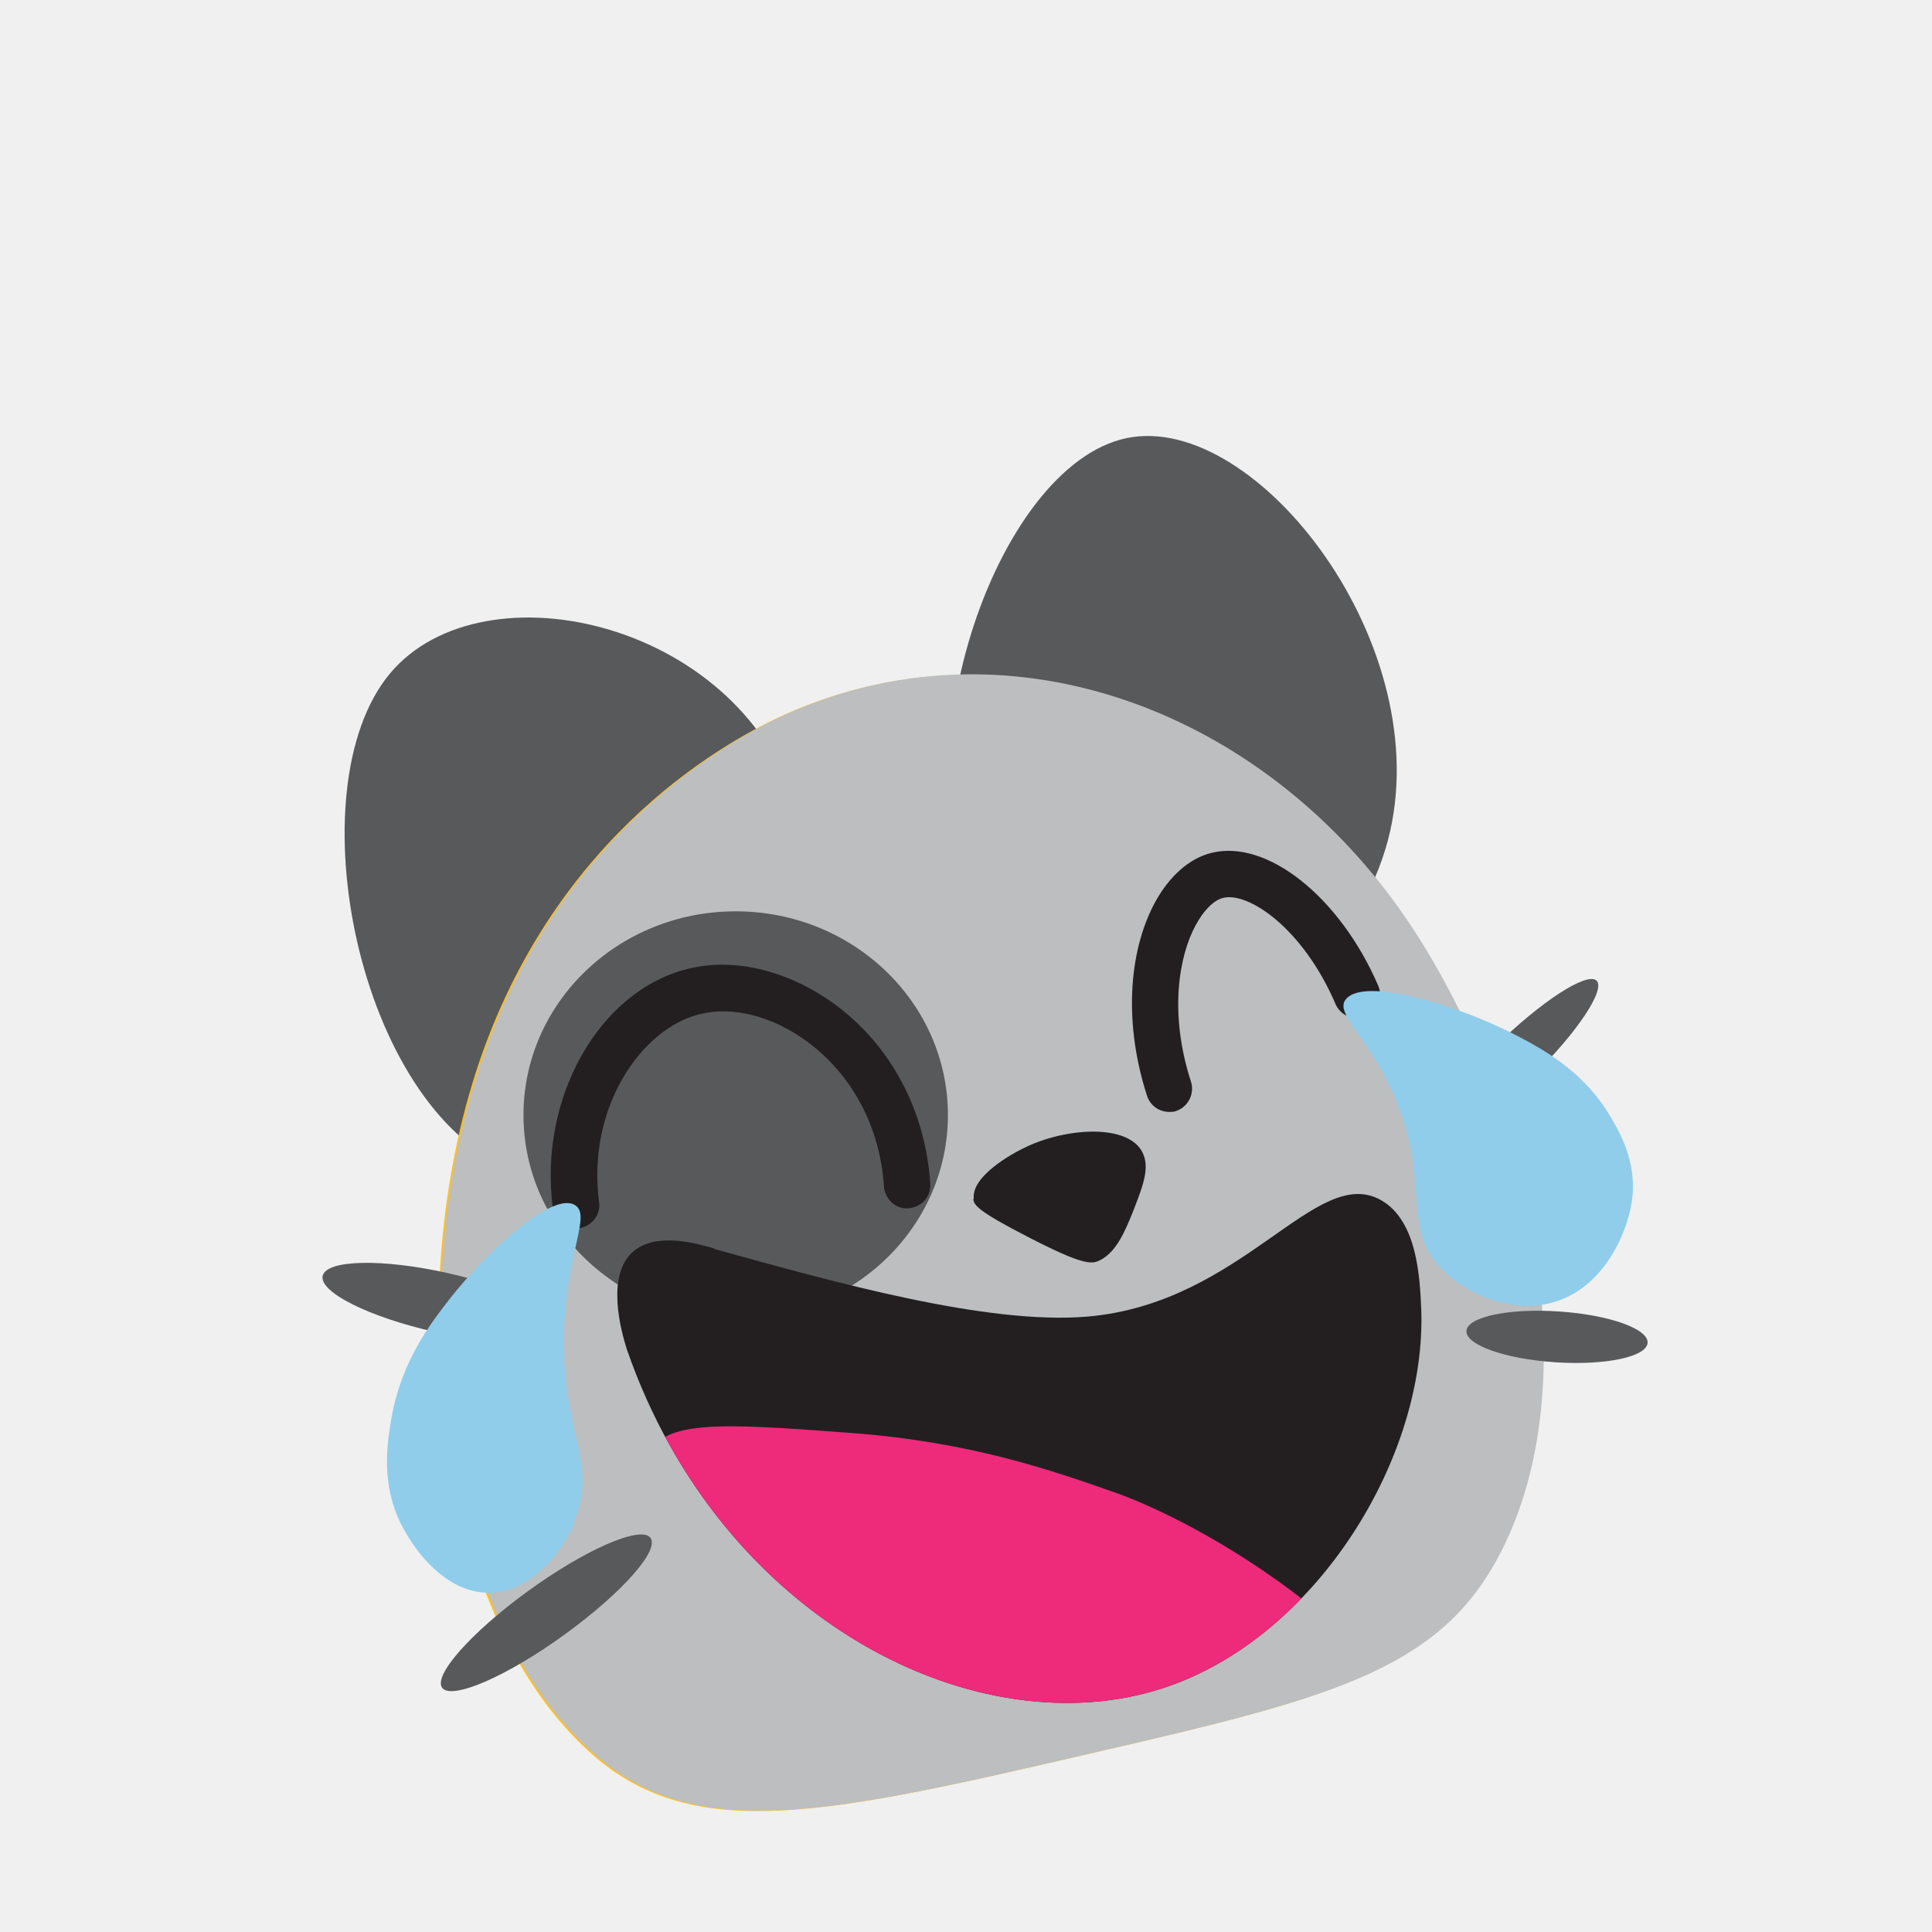
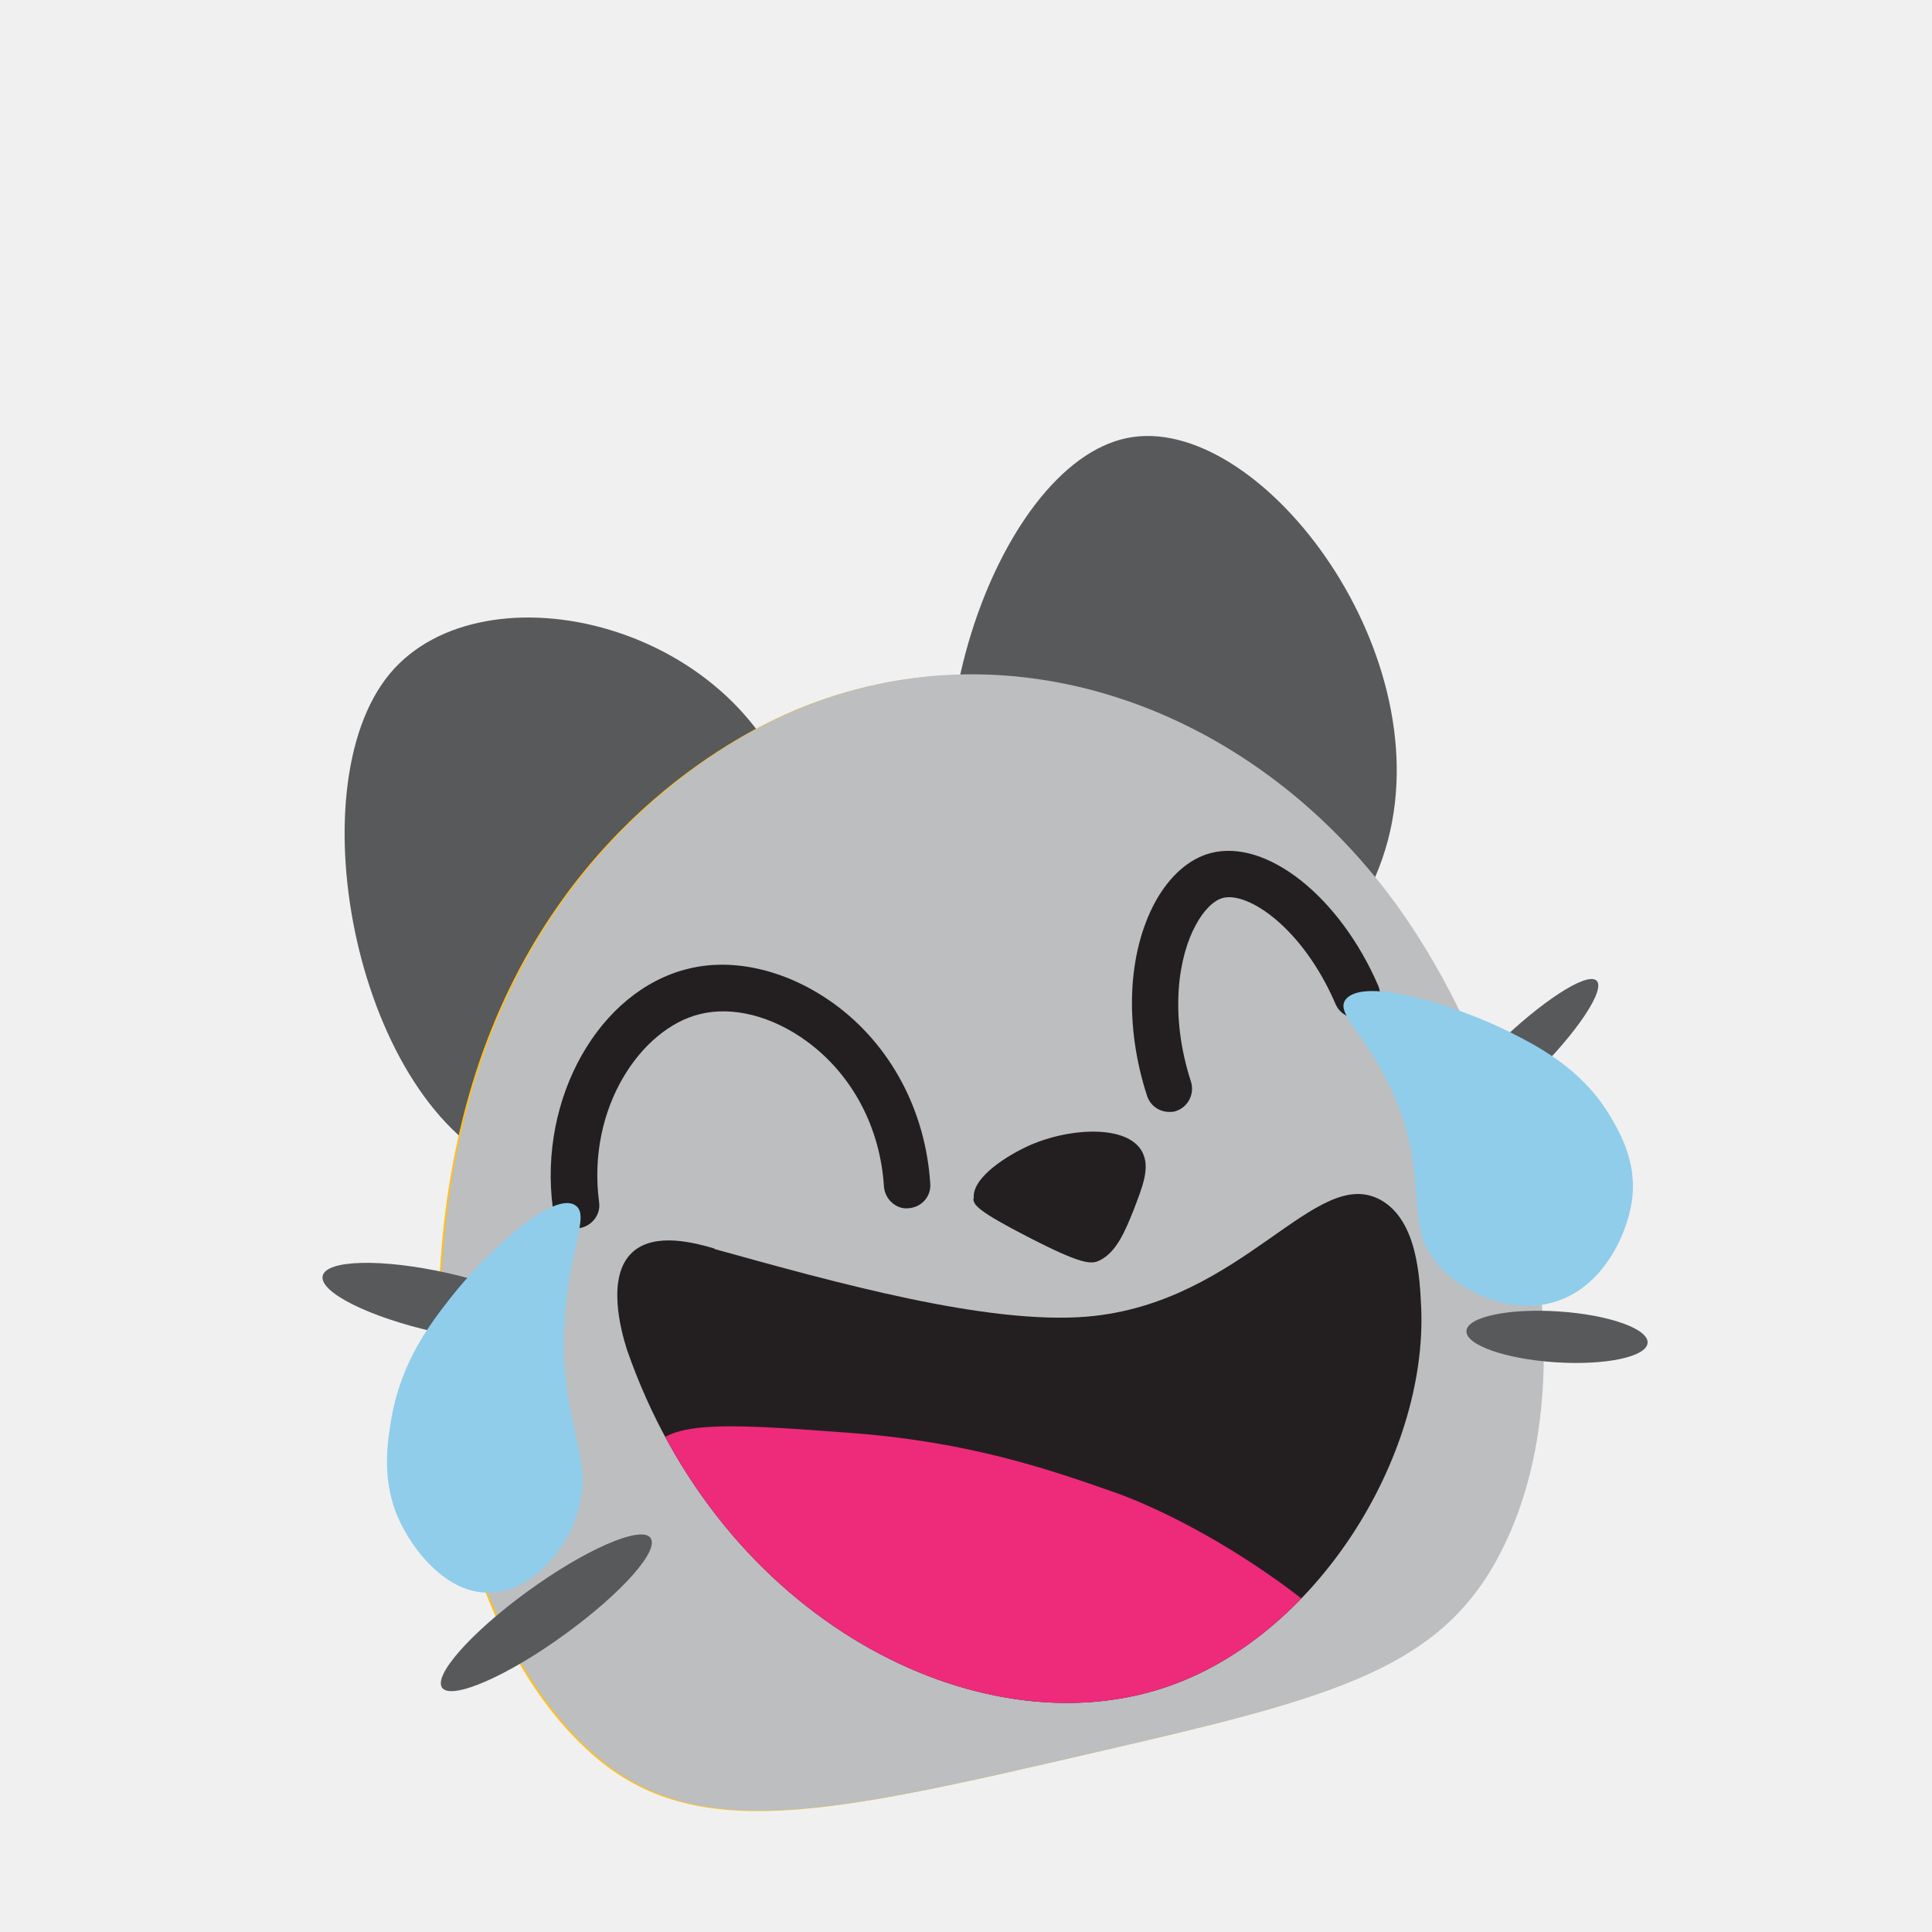
<svg xmlns="http://www.w3.org/2000/svg" width="256" height="256" viewBox="0 0 256 256" fill="none">
  <path d="M105.835 107.935C109.333 121.006 105.405 138.435 94.727 148.439C87.362 155.312 76.807 158.626 67.785 154.943C47.349 146.659 39.003 104.497 51.645 89.277C64.042 74.365 98.961 82.465 105.773 107.935H105.835Z" fill="#58595B" />
  <path d="M183.897 111.37C180.399 124.564 168.739 136.102 155.299 136.715C146.032 137.145 135.968 132.482 130.444 123.153C118.048 102.042 131.795 61.599 149.347 58.039C166.53 54.541 190.71 85.717 183.897 111.37Z" fill="#58595B" />
  <path d="M184.45 119.469C201.511 142.728 211.943 183.233 197.461 207.842C189.298 221.651 174.877 225.333 145.357 232.145C109.824 240.369 92.088 244.48 78.464 232.452C58.211 214.593 53.056 173.107 63.06 142.053C73.493 109.834 97.488 97.622 103.994 94.676C132.777 81.788 165.363 93.51 184.45 119.469Z" fill="#FDC023" />
  <path d="M184.696 119.409C201.756 142.669 212.19 183.172 197.706 207.782C189.544 221.59 175.122 225.273 145.602 232.084C110.07 240.308 92.333 244.421 78.709 232.391C58.457 214.533 53.302 173.046 63.305 141.994C73.738 109.774 97.734 97.561 104.239 94.615C133.022 81.728 165.61 93.45 184.696 119.409Z" fill="#BCBEC0" />
-   <path d="M97.484 174.745C113.013 174.745 125.603 162.659 125.603 147.75C125.603 132.841 113.013 120.756 97.484 120.756C81.954 120.756 69.365 132.841 69.365 147.75C69.365 162.659 81.954 174.745 97.484 174.745Z" fill="#58595B" />
  <path d="M94.665 165.436C92.334 164.761 86.81 163.165 83.803 165.926C80.305 169.119 82.269 176.298 83.067 178.815C95.525 214.777 129.646 231.839 154.317 223.615C174.447 216.926 189.114 193.052 188.317 173.352C188.132 169.364 187.825 161.815 183.039 159.053C174.385 154.083 164.811 172.677 144.068 174.458C130.813 175.562 110.805 169.978 94.665 165.497V165.436Z" fill="#231F20" />
  <mask id="mask0_1_887" style="mask-type:luminance" maskUnits="userSpaceOnUse" x="81" y="158" width="108" height="68">
    <path d="M94.665 165.436C92.334 164.761 86.81 163.165 83.803 165.926C80.305 169.119 82.269 176.298 83.067 178.815C95.525 214.777 129.646 231.839 154.317 223.615C174.447 216.926 189.114 193.052 188.317 173.352C188.132 169.364 187.825 161.815 183.039 159.053C174.385 154.083 164.811 172.677 144.068 174.458C130.813 175.562 110.805 169.978 94.665 165.497V165.436Z" fill="white" />
  </mask>
  <g mask="url(#mask0_1_887)">
    <path d="M170.581 243.987C167.144 246.505 164.136 246.811 163.094 246.873C135.661 248.959 115.716 233.186 115.716 233.186C102.889 223.061 84.233 202.993 85.767 193.726C86.749 187.957 95.341 188.57 112.586 189.859C128.419 191.026 139.098 194.708 148.303 197.961C149.285 198.329 158.245 201.582 169.353 209.498C179.05 216.433 180.523 219.869 180.891 222.692C182.118 230.794 175.859 240.122 170.581 243.987Z" fill="#EE2A7B" />
  </g>
  <path d="M74.134 176.102C74.616 173.953 67.983 170.634 59.319 168.689C50.654 166.744 43.239 166.911 42.756 169.06C42.274 171.209 48.907 174.529 57.572 176.473C66.236 178.418 73.651 178.253 74.134 176.102Z" fill="#58595B" />
  <path d="M86.319 204.04C86.994 206.127 81.226 212.141 73.554 217.48C65.883 222.819 59.071 225.458 58.457 223.372C57.844 221.285 63.551 215.271 71.222 209.932C78.894 204.593 85.706 201.954 86.319 204.04Z" fill="#58595B" />
  <path d="M218.316 177.932C218.439 176.072 213.165 174.21 206.535 173.773C199.907 173.336 194.434 174.49 194.312 176.351C194.189 178.21 199.463 180.073 206.092 180.509C212.721 180.947 218.194 179.793 218.316 177.932Z" fill="#58595B" />
  <path d="M189.544 151.077C188.745 149.42 193.102 143.345 199.24 137.576C205.377 131.807 210.961 128.493 211.698 130.15C212.435 131.807 208.138 137.883 202.002 143.652C195.865 149.421 190.28 152.734 189.544 151.077Z" fill="#58595B" />
  <path d="M128.972 158.87C129.032 159.667 129.524 160.465 136.213 163.902C143.454 167.645 144.62 167.522 145.664 167.032C147.996 165.926 149.162 162.92 150.205 160.342C151.309 157.458 152.291 155.065 151.556 153.101C150.082 148.989 142.044 149.296 136.458 151.75C133.819 152.916 128.725 155.924 129.032 158.808L128.972 158.87Z" fill="#231F20" />
  <path d="M76.316 162.739C74.782 162.739 73.493 161.634 73.248 160.038C71.345 145.494 79.384 131.256 91.168 128.372C97.305 126.837 104.485 128.617 110.56 133.035C118.048 138.497 122.65 147.211 123.265 156.847C123.387 158.565 122.098 159.976 120.379 160.1C118.785 160.283 117.25 158.934 117.127 157.215C116.636 149.422 112.954 142.424 106.94 138.006C102.337 134.631 97.059 133.281 92.702 134.386C84.969 136.288 77.728 146.782 79.384 159.302C79.63 160.958 78.403 162.493 76.746 162.739C76.623 162.739 76.5 162.739 76.377 162.739H76.316Z" fill="#231F20" />
  <path d="M154.931 147.334C153.642 147.334 152.415 146.535 151.985 145.186C148.978 135.919 149.407 126.345 153.028 119.594C154.931 116.096 157.57 113.764 160.455 113.028C167.819 111.126 177.515 118.796 182.609 130.58C183.284 132.114 182.609 133.955 181.013 134.63C179.479 135.305 177.638 134.63 176.963 133.035C172.667 123.031 165.425 118.122 162.05 118.981C160.823 119.288 159.473 120.638 158.429 122.602C156.22 126.652 154.869 134.262 157.815 143.345C158.307 144.941 157.447 146.658 155.851 147.211C155.545 147.334 155.238 147.334 154.931 147.334Z" fill="#231F20" />
  <path d="M76.132 201.705C74.414 205.816 70.547 210.419 65.76 210.971C59.562 211.77 54.652 205.509 52.688 200.969C50.479 195.752 51.4 190.72 51.891 187.774C53.241 180.286 57.046 175.377 59.623 172.063C64.533 165.803 73.37 157.702 76.255 159.728C78.219 161.078 75.334 165.558 74.782 175.132C73.984 189.369 79.507 193.543 76.009 201.705H76.132Z" fill="#8FCDEB" />
  <path d="M191.447 168.565C194.577 171.45 200.039 173.966 205.378 172.677C212.19 171.021 215.565 163.778 216.24 159.115C216.977 153.776 214.461 149.724 213.049 147.393C209.306 141.439 203.72 138.617 199.977 136.714C192.796 133.155 180.891 129.473 178.375 132.357C176.718 134.26 181.136 137.021 184.696 145.122C189.913 157.151 185.31 162.858 191.509 168.565H191.447Z" fill="#8FCDEB" />
</svg>
